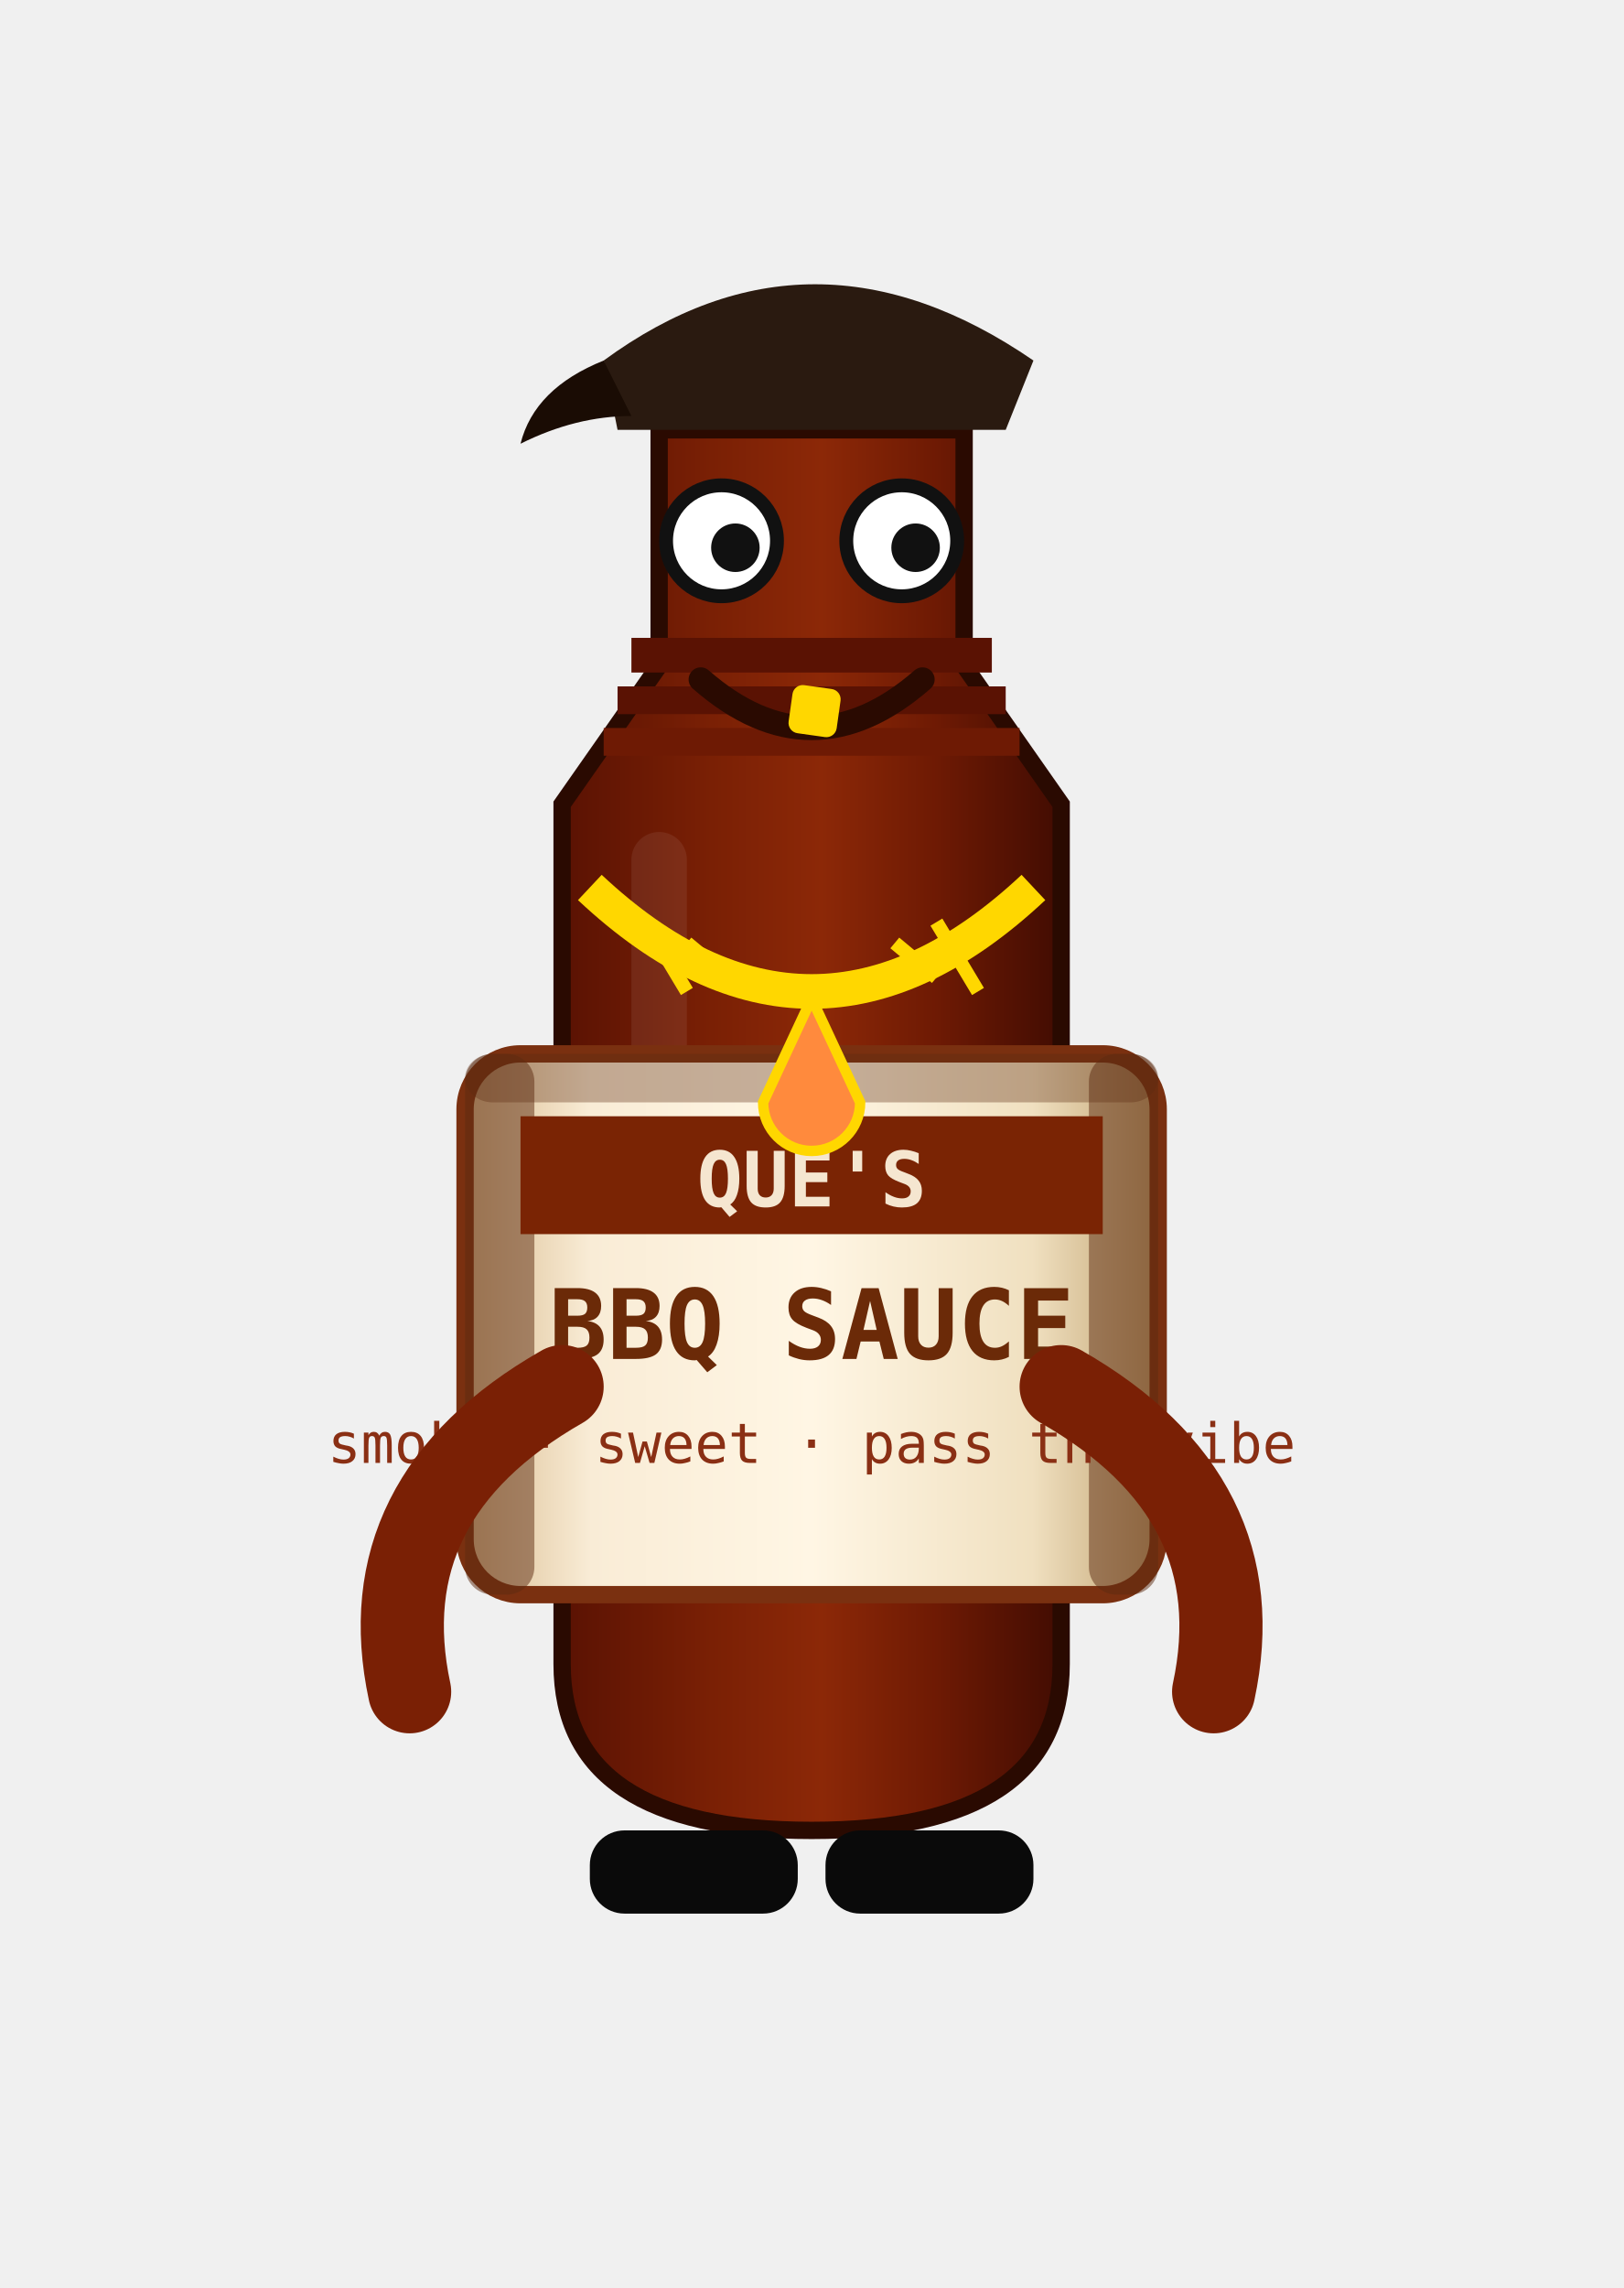
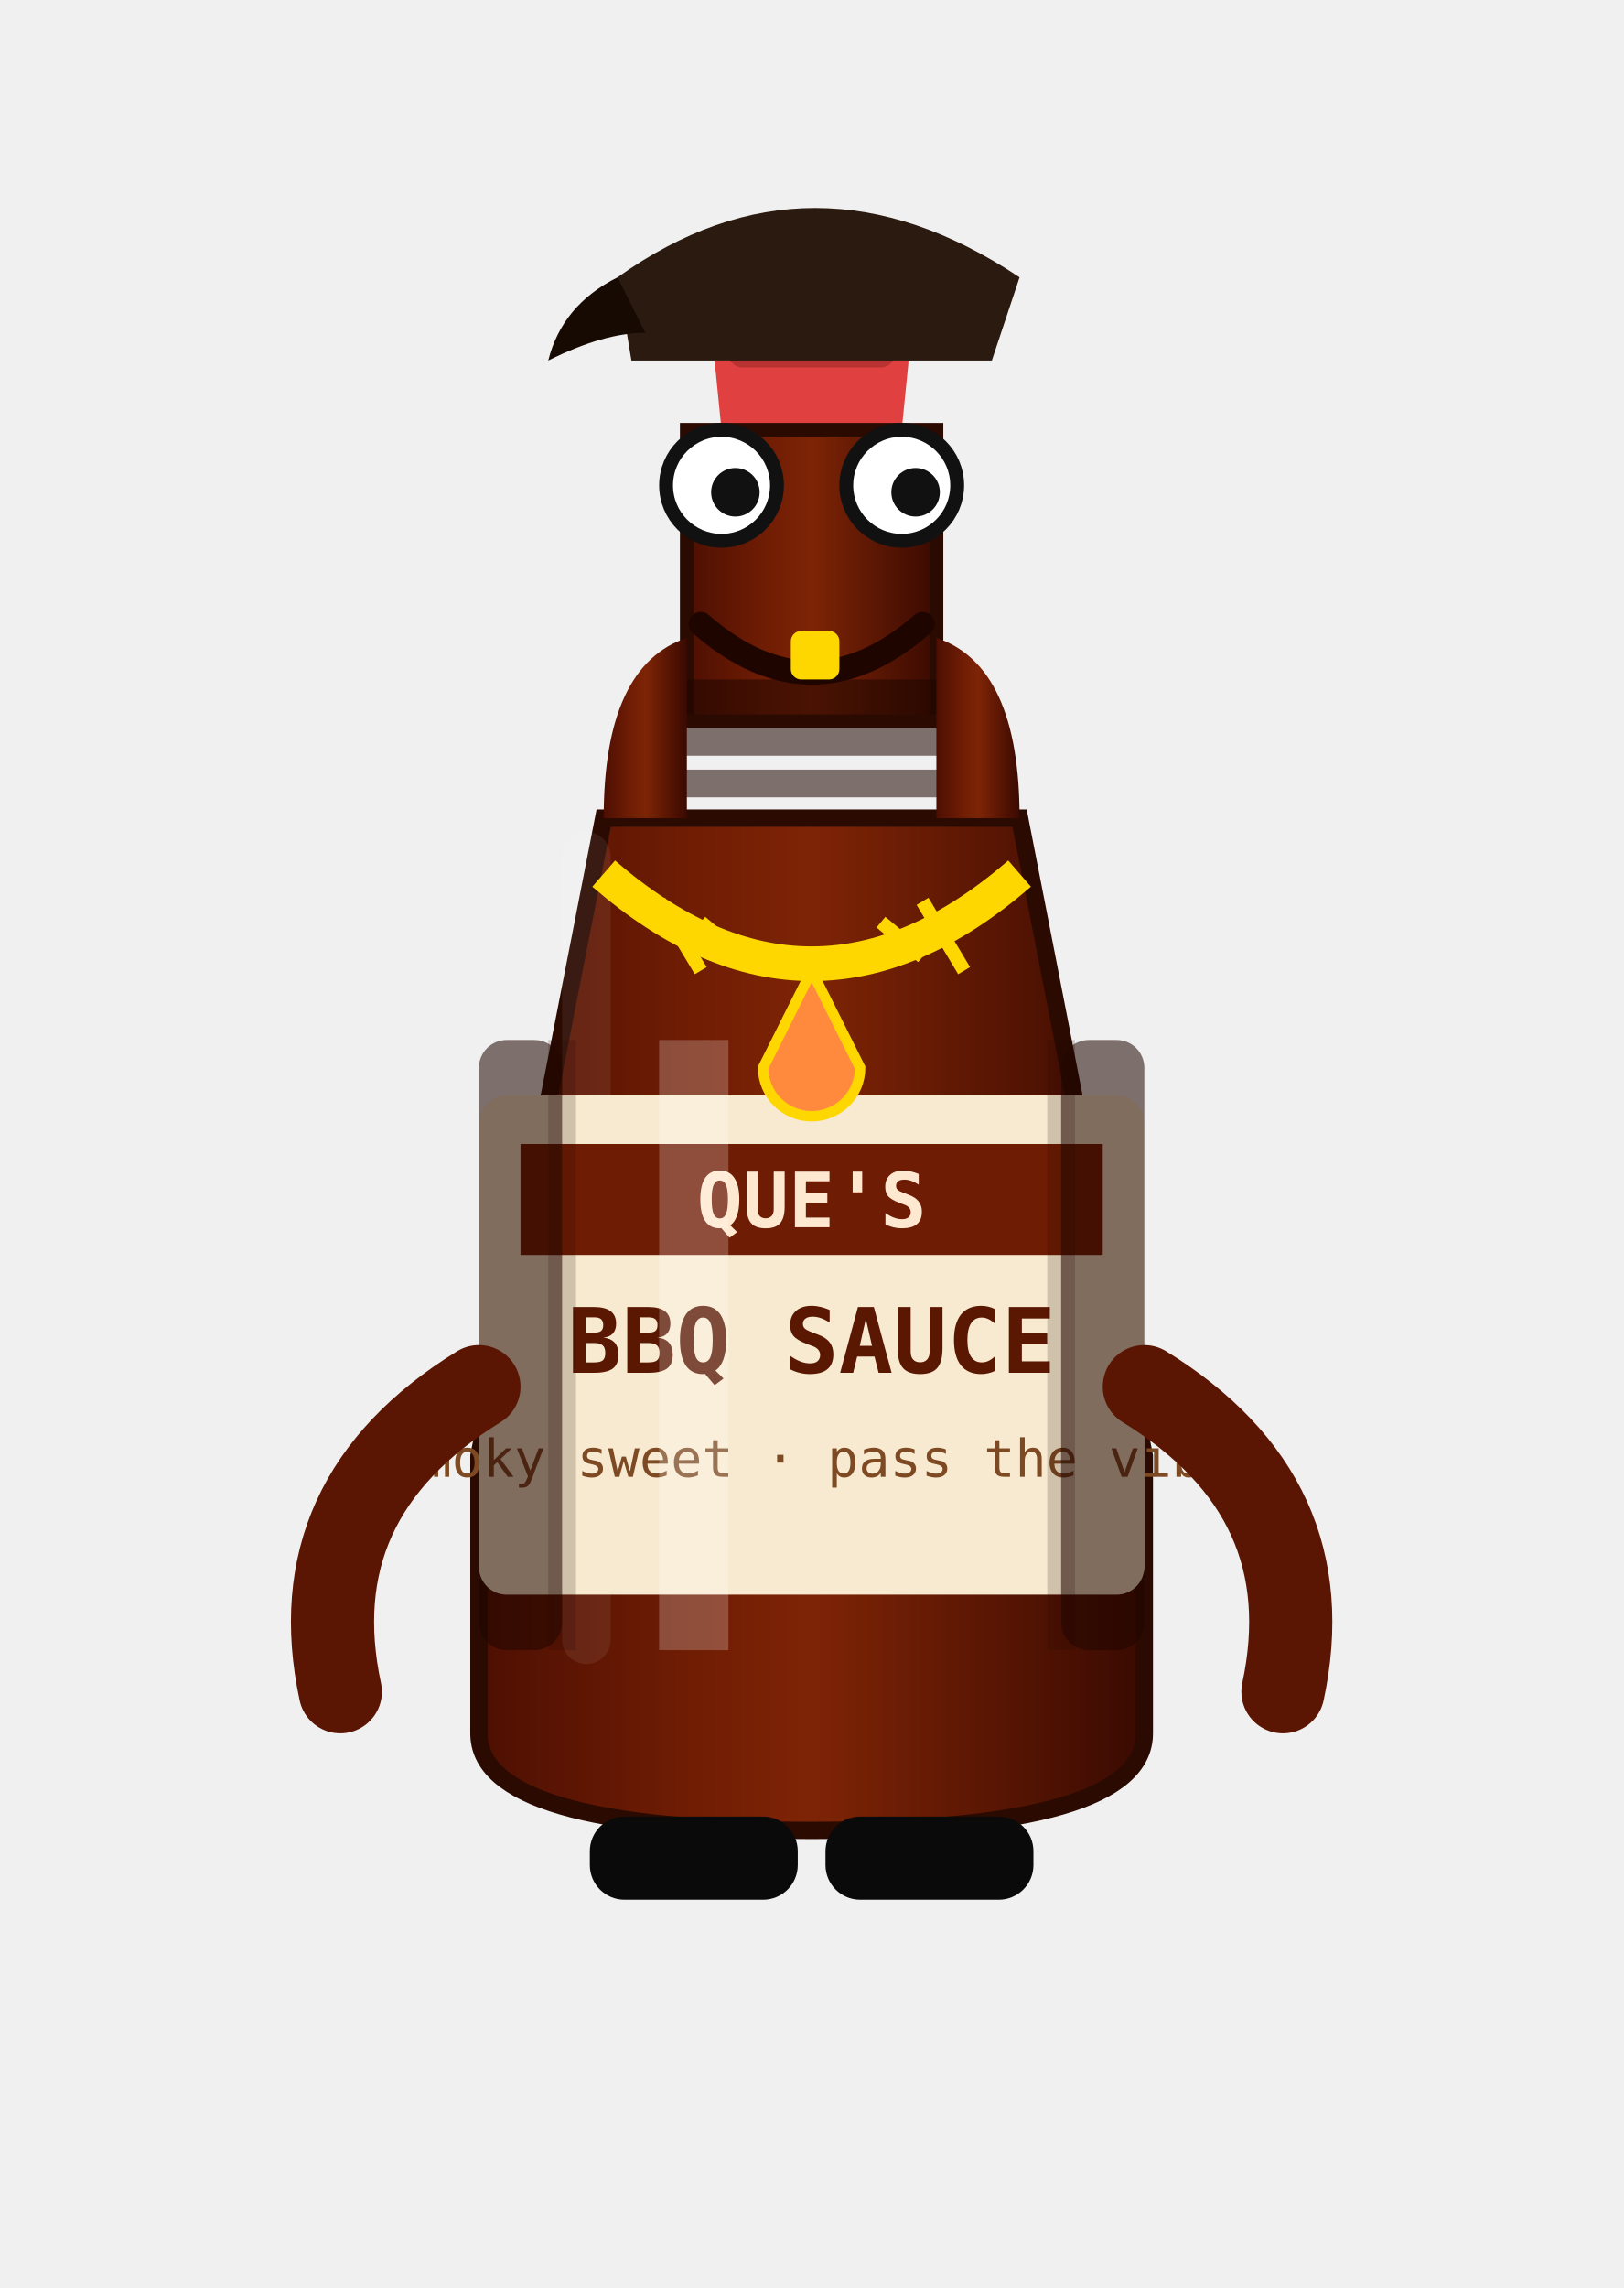
<svg xmlns="http://www.w3.org/2000/svg" id="queSvg" viewBox="0 0 220 330" width="220" height="310">
  <defs>
    <linearGradient id="queBody" x1="0" y1="0" x2="1" y2="0">
-       <stop offset="0" stop-color="#5a1203" />
-       <stop offset="0.3" stop-color="#7a2005" />
-       <stop offset="0.52" stop-color="#8c2807" />
-       <stop offset="0.75" stop-color="#6e1a04" />
-       <stop offset="1" stop-color="#420c02" />
-     </linearGradient>
-     <linearGradient id="queLabel" x1="0" y1="0" x2="1" y2="0">
-       <stop offset="0" stop-color="#d9bc90" />
-       <stop offset="0.18" stop-color="#f9ecd6" />
-       <stop offset="0.5" stop-color="#fff6e4" />
-       <stop offset="0.82" stop-color="#f0e0c0" />
-       <stop offset="1" stop-color="#c0a270" />
+       <stop offset="0" stop-color="#4d0f02" />
+       <stop offset="0.3" stop-color="#6e1c04" />
+       <stop offset="0.5" stop-color="#7e2406" />
+       <stop offset="1" stop-color="#3a0a01" />
    </linearGradient>
  </defs>
-   <path d="M98 54 L122 54 L121 62 L99 62 Z" fill="#e04040" />
-   <rect x="100" y="49" width="20" height="6" rx="2" fill="#b83232" />
-   <path d="M88 62 L132 62 L132 96 L146 116 L146 240 Q146 264 110 264 Q74 264 74 240 L74 116 L88 96 Z" fill="url(#queBody)" stroke="#2a0a01" stroke-width="2.5" />
-   <rect x="84" y="92" width="52" height="5" fill="#5a1203" />
-   <rect x="82" y="99" width="56" height="4" fill="#5a1203" />
-   <rect x="80" y="105" width="60" height="4" fill="#6e1a04" />
-   <rect x="84" y="120" width="8" height="110" rx="4" fill="#ffffff12" />
+   <path d="M96 52 L124 52 L123 62 L97 62 Z" fill="#e04040" />
+   <rect x="98" y="47" width="24" height="6" rx="2" fill="#b83232" />
+   <rect x="92" y="62" width="36" height="42" fill="url(#queBody)" stroke="#2a0a01" stroke-width="2" />
+   <rect x="88" y="98" width="44" height="5" fill="#1f0500" opacity=".55" />
+   <rect x="88" y="105" width="44" height="4" fill="#1f0500" opacity=".55" />
+   <rect x="90" y="111" width="40" height="4" fill="#1f0500" opacity=".55" />
+   <path d="M80 118 L140 118 L158 210 L158 250 Q158 264 110 264 Q62 264 62 250 L62 210 Z" fill="url(#queBody)" stroke="#2a0a01" stroke-width="2.5" />
+   <path d="M80 118 Q80 96 92 92 L92 118 Z" fill="url(#queBody)" />
+   <path d="M140 118 Q140 96 128 92 L128 118 Z" fill="url(#queBody)" />
+   <rect x="74" y="120" width="7" height="120" rx="3.5" fill="#ffffff12" />
  <g id="queCap">
-     <path d="M80 52 Q110 30 142 52 L138 62 L82 62 Z" fill="#2a1a10" />
-     <path d="M80 52 Q70 56 68 64 Q76 60 84 60 Z" fill="#1a0c04" />
+     <path d="M82 40 Q110 20 140 40 L136 52 L84 52 Z" fill="#2a1a10" />
+     <path d="M82 40 Q74 44 72 52 Q80 48 86 48 Z" fill="#160a02" />
  </g>
  <g id="queEyes">
-     <circle cx="97" cy="78" r="8" fill="#fff" stroke="#111" stroke-width="2" />
-     <circle cx="123" cy="78" r="8" fill="#fff" stroke="#111" stroke-width="2" />
-     <circle cx="99" cy="79" r="3.5" fill="#111" />
-     <circle cx="125" cy="79" r="3.5" fill="#111" />
+     <circle cx="97" cy="70" r="8" fill="#fff" stroke="#111" stroke-width="2" />
+     <circle cx="123" cy="70" r="8" fill="#fff" stroke="#111" stroke-width="2" />
+     <circle cx="99" cy="71" r="3.5" fill="#111" />
+     <circle cx="125" cy="71" r="3.5" fill="#111" />
  </g>
  <g id="queMouth">
-     <path d="M94 98 Q110 112 126 98" stroke="#2a0a01" stroke-width="3.5" fill="none" stroke-linecap="round" />
-     <rect x="107" y="99" width="7" height="7" rx="1.5" fill="#ffd700" transform="rotate(8 110 102)" />
+     <path d="M94 90 Q110 104 126 90" stroke="#1f0500" stroke-width="3.5" fill="none" stroke-linecap="round" />
+     <rect x="107" y="91" width="7" height="7" rx="1.5" fill="#ffd700" />
  </g>
  <g id="queLabelWrap">
-     <rect x="60" y="152" width="100" height="78" rx="8" fill="url(#queLabel)" stroke="#7a3010" stroke-width="2.5" />
-     <rect x="60" y="152" width="10" height="78" rx="4" fill="#5c2a10" opacity=".5" />
-     <rect x="150" y="152" width="10" height="78" rx="4" fill="#5c2a10" opacity=".5" />
-     <rect x="60" y="152" width="100" height="7" rx="4" fill="#5c2a10" opacity=".35" />
-     <rect x="68" y="161" width="84" height="17" fill="#7a2404" />
-     <text x="110" y="174" text-anchor="middle" font-family="monospace" font-size="11" font-weight="bold" fill="#f5e6d0">QUE'S</text>
-     <text x="110" y="196" text-anchor="middle" font-family="monospace" font-size="14" font-weight="bold" fill="#6b2a08">BBQ SAUCE</text>
-     <text x="110" y="211" text-anchor="middle" font-family="monospace" font-size="8" fill="#8a2f14">smoky · sweet · pass the vibe</text>
+     <rect x="62" y="158" width="96" height="72" rx="4" fill="#f7ead0" />
+     <rect x="68" y="165" width="84" height="16" fill="#6e1c04" />
+     <text x="110" y="177" text-anchor="middle" font-family="monospace" font-size="11" font-weight="bold" fill="#ffe8d0">QUE'S</text>
+     <text x="110" y="198" text-anchor="middle" font-family="monospace" font-size="13" font-weight="bold" fill="#5a1803">BBQ SAUCE</text>
+     <text x="110" y="213" text-anchor="middle" font-family="monospace" font-size="7.5" fill="#7e4a24">smoky sweet · pass the vibe</text>
+     <rect x="62" y="150" width="12" height="88" rx="4" fill="#1f0500" opacity=".55" />
+     <rect x="146" y="150" width="12" height="88" rx="4" fill="#1f0500" opacity=".55" />
+     <rect x="72" y="150" width="4" height="88" fill="#1f0500" opacity=".18" />
+     <rect x="144" y="150" width="4" height="88" fill="#1f0500" opacity=".18" />
+     <rect x="88" y="150" width="10" height="88" fill="#ffffff" opacity=".22" />
  </g>
  <g id="queChain">
-     <path d="M78 128 Q110 158 142 128" stroke="#ffd700" stroke-width="5" fill="none" />
-     <path d="M86 133 L92 143 M92 136 L98 141 M128 133 L134 143 M122 136 L128 141" stroke="#ffd700" stroke-width="2" />
-     <path d="M110 144 l-7 15 a7 7 0 0 0 14 0 Z" fill="#ff8a3d" stroke="#ffd700" stroke-width="1.5" />
+     <path d="M80 126 Q110 152 140 126" stroke="#ffd700" stroke-width="5" fill="none" />
+     <path d="M88 130 L94 140 M94 133 L100 138 M126 130 L132 140 M120 133 L126 138" stroke="#ffd700" stroke-width="2" />
+     <path d="M110 140 l-7 14 a7 7 0 0 0 14 0 Z" fill="#ff8a3d" stroke="#ffd700" stroke-width="1.5" />
  </g>
  <g id="queArmL">
-     <path d="M74 200 Q46 216 52 244" stroke="#7a2005" stroke-width="12" stroke-linecap="round" fill="none" />
+     <path d="M62 200 Q36 216 42 244" stroke="#5a1603" stroke-width="12" stroke-linecap="round" fill="none" />
  </g>
  <g id="queArmR">
-     <path d="M146 200 Q174 216 168 244" stroke="#7a2005" stroke-width="12" stroke-linecap="round" fill="none" />
+     <path d="M158 200 Q184 216 178 244" stroke="#5a1603" stroke-width="12" stroke-linecap="round" fill="none" />
  </g>
-   <rect x="78" y="264" width="30" height="12" rx="5" fill="#0a0a0a" />
-   <rect x="112" y="264" width="30" height="12" rx="5" fill="#0a0a0a" />
+   <rect x="78" y="262" width="30" height="12" rx="5" fill="#0a0a0a" />
+   <rect x="112" y="262" width="30" height="12" rx="5" fill="#0a0a0a" />
</svg>
